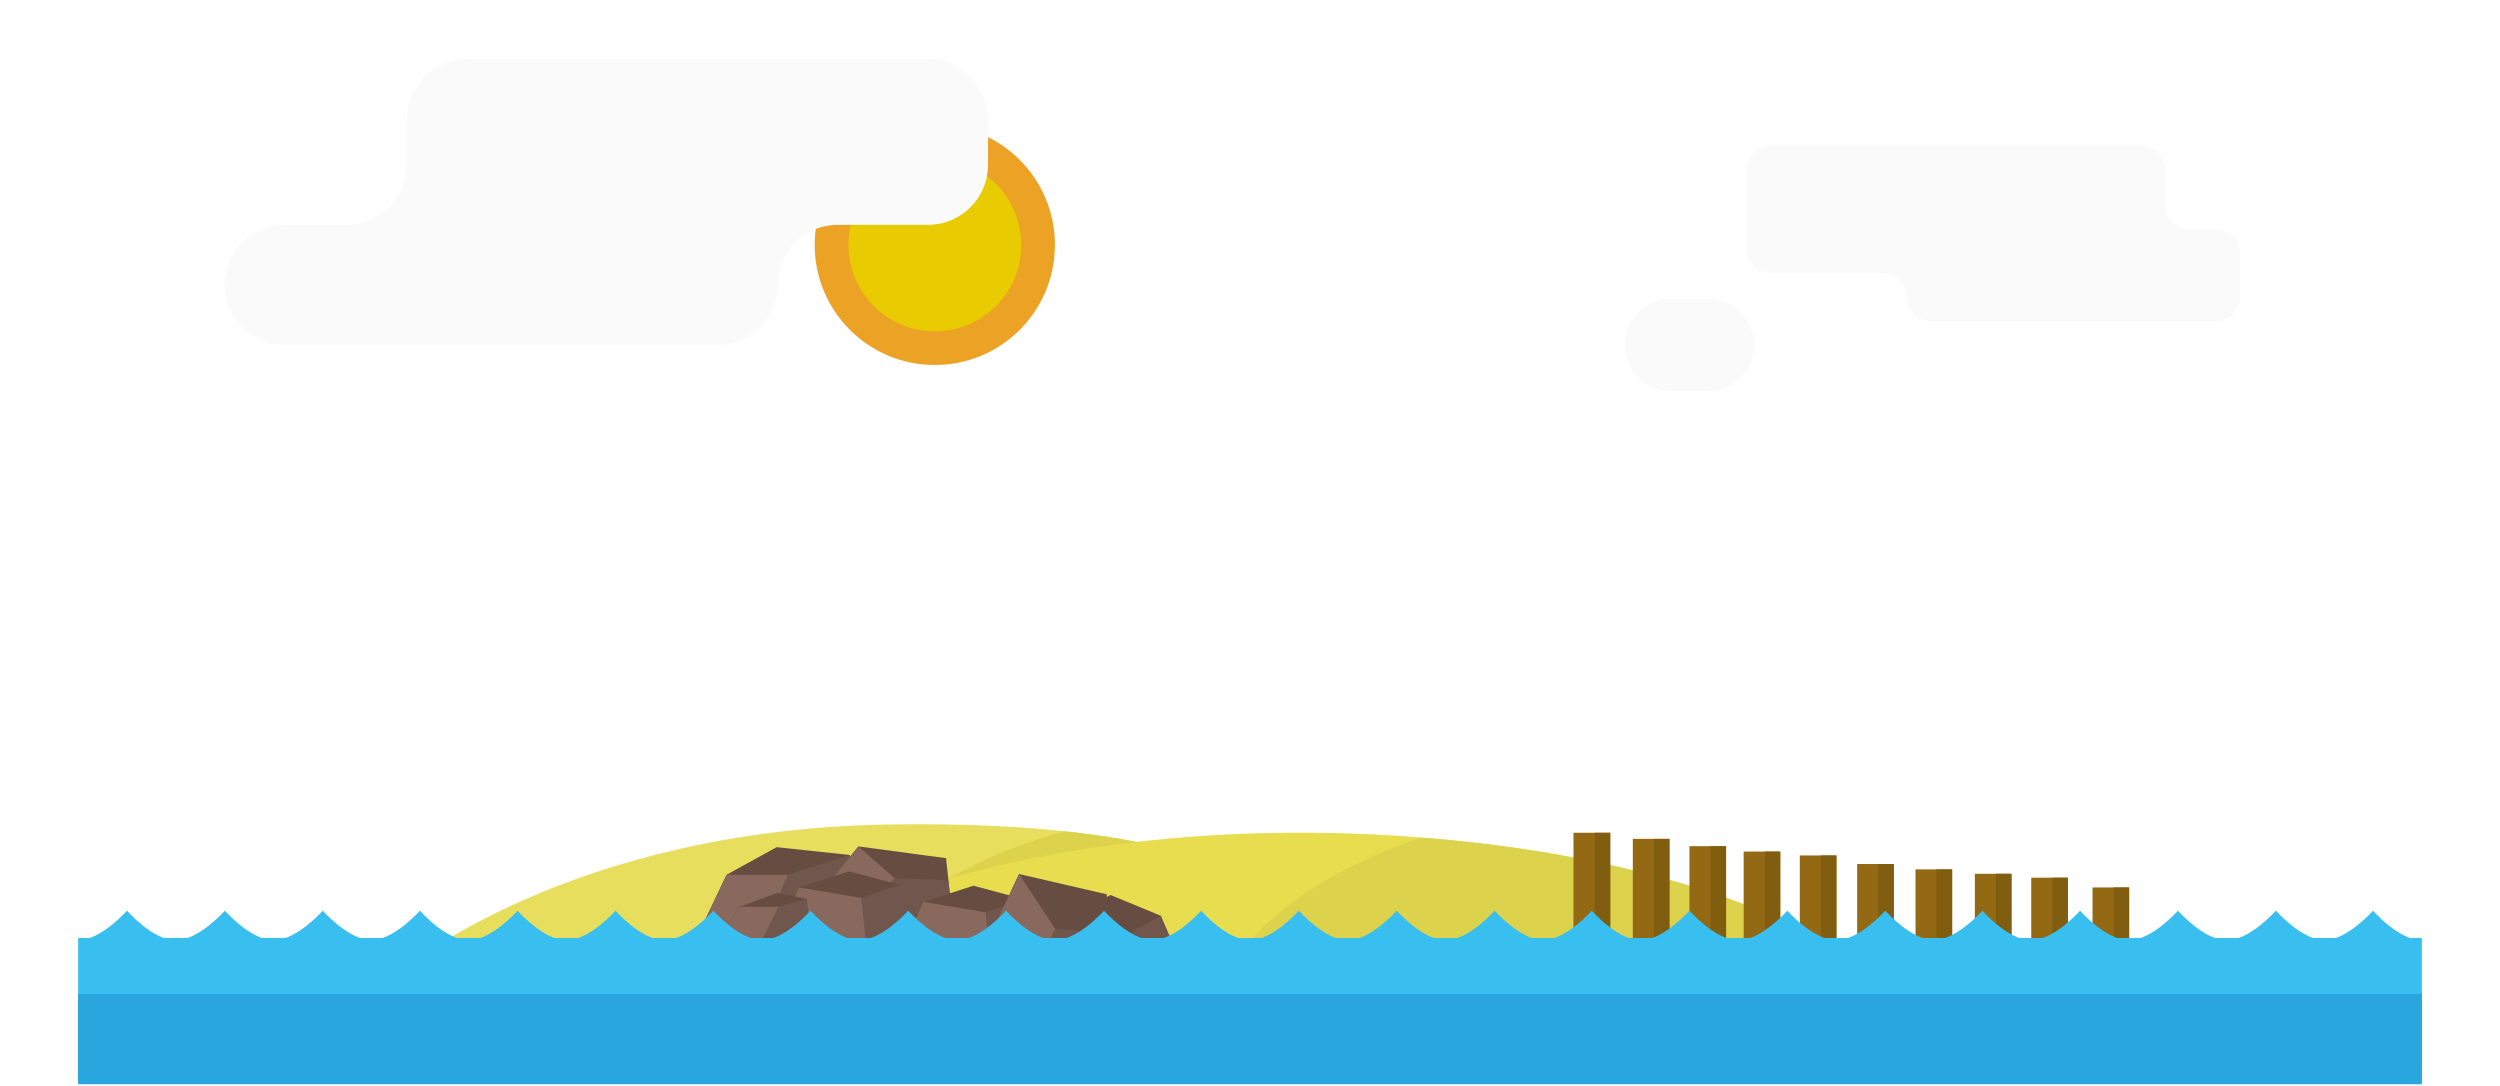
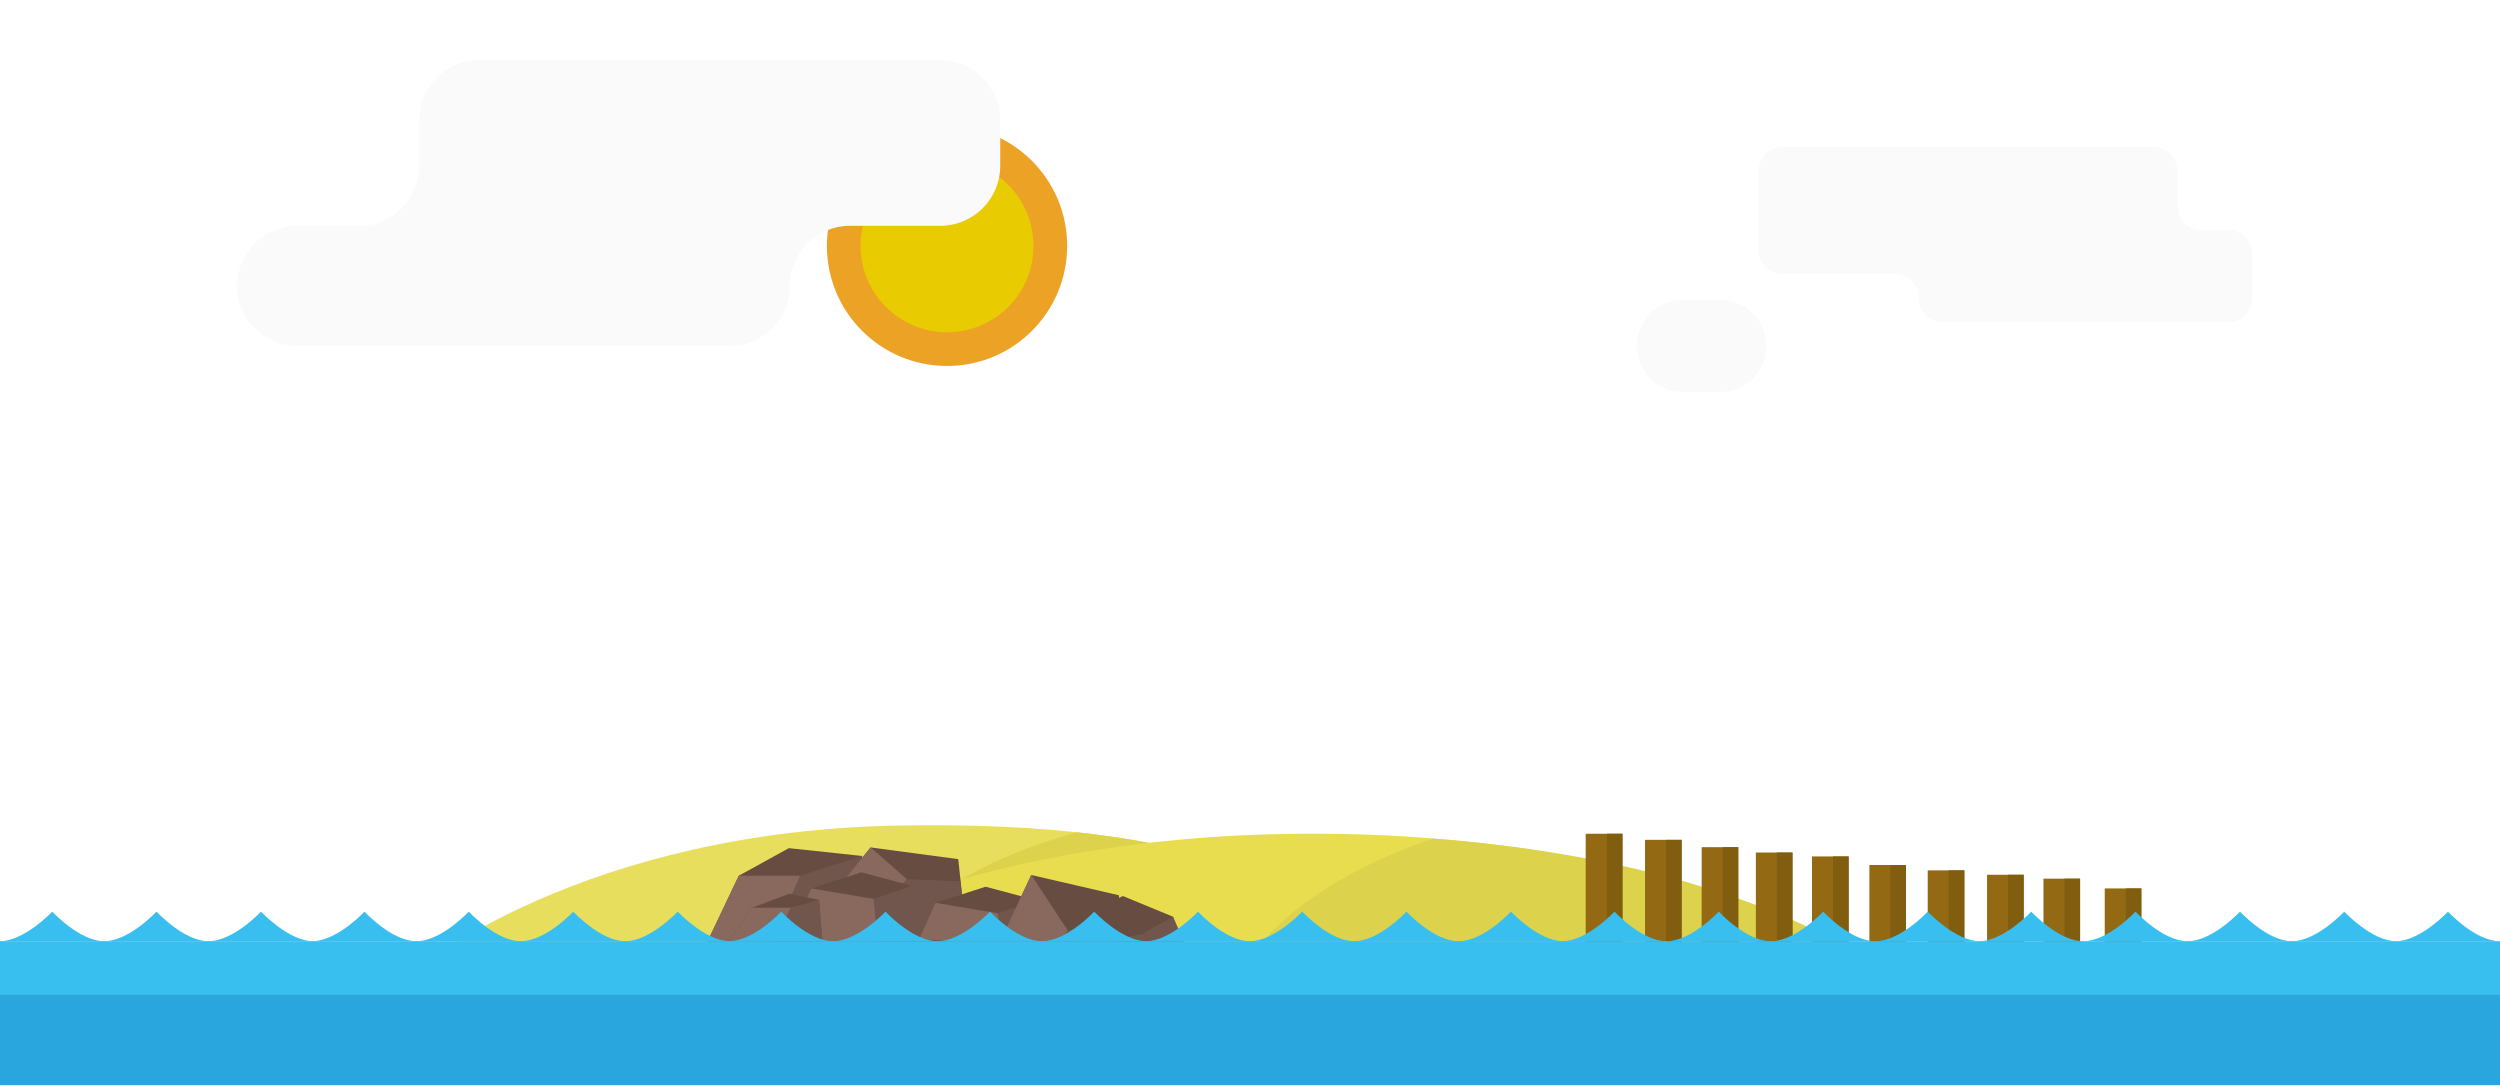
- <svg xmlns="http://www.w3.org/2000/svg" version="1.2" baseProfile="tiny" id="Layer_1" x="0px" y="0px" viewBox="0 290.5 1024 444.5" xml:space="preserve">
+ <svg xmlns="http://www.w3.org/2000/svg" version="1.1" id="Layer_1" x="0px" y="0px" viewBox="448 -158.5 1024 444.5" style="enable-background:new 448 -158.5 1024 444.5;" xml:space="preserve">
+   <style type="text/css">
+ 	.st0{fill:#E8DE5E;}
+ 	.st1{fill:#DCD24B;}
+ 	.st2{fill:#ECA224;}
+ 	.st3{fill:#E8CB00;}
+ 	.st4{fill:#E8DD4F;}
+ 	.st5{fill:#674D41;}
+ 	.st6{fill:#70564C;}
+ 	.st7{fill:#89695D;}
+ 	.st8{fill:#936914;}
+ 	.st9{fill:#815D10;}
+ 	.st10{fill:#39BFEF;}
+ 	.st11{fill:#2AA6DF;}
+ 	.st12{fill:#FAFAFA;}
+ 	.st13{fill:#E6E6E6;}
+ </style>
  <g>
-     <path id="XMLID_31_" fill="#E8DE5E" d="M579.9,692.2c-45.3-40.5-95.2-65.8-215.2-64c-130.4,1.9-198.9,58.3-203.5,62.4L579.9,692.2z   " />
-     <path fill="#DCD24B" d="M350.3,691.3l229.6,0.9c-35-31.3-72.8-53.5-143.7-61.2C391.5,643.3,359,665.3,350.3,691.3z" />
+     <path id="XMLID_31_" class="st0" d="M1032.9,243.6c-45.3-40.5-95.2-65.8-215.2-64c-130.4,1.9-198.9,58.3-203.5,62.4L1032.9,243.6z" />
+     <path class="st1" d="M803.3,242.7l229.6,0.9c-35-31.3-72.8-53.5-143.7-61.2C844.5,194.7,812,216.7,803.3,242.7z" />
  </g>
  <g id="XMLID_40_">
-     <path id="XMLID_39_" fill="#ECA224" d="M382.9,440L382.9,440c-27.2,0-49.2-22-49.2-49.2l0,0c0-27.2,22-49.2,49.2-49.2l0,0   c27.2,0,49.2,22,49.2,49.2l0,0C432.1,418,410.1,440,382.9,440z" />
-     <path id="XMLID_38_" fill="#E8CB00" d="M382.9,426.2L382.9,426.2c-19.6,0-35.4-15.9-35.4-35.4l0,0c0-19.6,15.9-35.4,35.4-35.4l0,0   c19.6,0,35.4,15.9,35.4,35.4l0,0C418.4,410.4,402.5,426.2,382.9,426.2z" />
+     <path id="XMLID_39_" class="st2" d="M835.9-8.6L835.9-8.6c-27.2,0-49.2-22-49.2-49.2l0,0c0-27.2,22-49.2,49.2-49.2l0,0   c27.2,0,49.2,22,49.2,49.2l0,0C885.1-30.6,863.1-8.6,835.9-8.6z" />
+     <path id="XMLID_38_" class="st3" d="M835.9-22.4L835.9-22.4c-19.6,0-35.4-15.9-35.4-35.4l0,0c0-19.6,15.9-35.4,35.4-35.4l0,0   c19.6,0,35.4,15.9,35.4,35.4l0,0C871.4-38.2,855.5-22.4,835.9-22.4z" />
  </g>
  <g>
-     <path id="XMLID_29_" fill="#E8DD4F" d="M760.7,686.2c-49.1-34.5-138.1-55.4-233.1-54.6c-141.2,1.1-215.4,49.7-220.4,53.2   L760.7,686.2z" />
-     <path fill="#DCD24B" d="M504.7,685.8l260,0.8c-40.3-28.3-107.5-47.4-182.7-53C545.9,645.8,518.3,664.2,504.7,685.8z" />
+     <path id="XMLID_29_" class="st4" d="M1213.7,237.6c-49.1-34.5-138.1-55.4-233.1-54.6c-141.2,1.1-215.4,49.7-220.4,53.2   L1213.7,237.6z" />
+     <path class="st1" d="M957.7,237.2l260,0.8c-40.3-28.3-107.5-47.4-182.7-53C998.9,197.2,971.3,215.6,957.7,237.2z" />
  </g>
  <g>
    <g id="XMLID_47_">
-       <polygon id="XMLID_50_" fill="#674D41" points="267.9,711.3 297.6,648.8 318.1,637.5 348.1,640.7 352.8,715.6   " />
-       <polygon id="XMLID_49_" fill="#70564C" points="352.8,715.6 267.9,711.3 305.4,675.5 322.7,648.8 348.1,640.7   " />
-       <polygon id="XMLID_48_" fill="#89695D" points="267.9,711.3 297.6,648.8 322.7,648.8 295.3,711.5   " />
+       <polygon id="XMLID_50_" class="st5" points="720.9,262.7 750.6,200.2 771.1,188.9 801.1,192.1 805.8,267   " />
+       <polygon id="XMLID_49_" class="st6" points="805.8,267 720.9,262.7 758.4,226.9 775.7,200.2 801.1,192.1   " />
+       <polygon id="XMLID_48_" class="st7" points="720.9,262.7 750.6,200.2 775.7,200.2 748.3,262.9   " />
    </g>
    <g>
      <g id="XMLID_46_">
-         <polygon id="XMLID_43_" fill="#674D41" points="319.1,677.1 351.6,637.2 387.5,642 391.5,679.3    " />
-         <polygon id="XMLID_45_" fill="#70564C" points="391.5,679.3 319.1,677.1 351.1,659.3 366.4,650.2 388.4,651.1    " />
-         <polygon id="XMLID_44_" fill="#89695D" points="319.1,677.1 351.6,637.2 366.4,650.2 342.4,677.2    " />
+         <polygon id="XMLID_43_" class="st5" points="772.1,228.5 804.6,188.6 840.5,193.4 844.5,230.7    " />
+         <polygon id="XMLID_45_" class="st6" points="844.5,230.7 772.1,228.5 804.1,210.7 819.4,201.6 841.4,202.5    " />
+         <polygon id="XMLID_44_" class="st7" points="772.1,228.5 804.6,188.6 819.4,201.6 795.4,228.6    " />
      </g>
      <g id="XMLID_51_">
-         <polygon id="XMLID_54_" fill="#674D41" points="315.1,691 327.3,654 347.8,647.4 368.4,652.9 382.6,693    " />
-         <polygon id="XMLID_53_" fill="#70564C" points="382.6,693 297.7,690.5 335.2,669.6 352.8,658.3 368.4,652.9    " />
-         <polygon id="XMLID_52_" fill="#89695D" points="310.4,692 327.3,654 352.8,658.3 356.2,692    " />
+         <polygon id="XMLID_54_" class="st5" points="768.1,242.4 780.3,205.4 800.8,198.8 821.4,204.3 835.6,244.4    " />
+         <polygon id="XMLID_53_" class="st6" points="835.6,244.4 750.7,241.9 788.2,221 805.8,209.7 821.4,204.3    " />
+         <polygon id="XMLID_52_" class="st7" points="763.4,243.4 780.3,205.4 805.8,209.7 809.2,243.4    " />
      </g>
      <g id="XMLID_74_">
-         <polygon id="XMLID_77_" fill="#674D41" points="422.2,725.7 434.4,667.5 454.9,657.1 475.5,665.6 489.7,728.9    " />
-         <polygon id="XMLID_76_" fill="#70564C" points="495.3,711.4 404.8,724.8 442.3,692 459.9,674.1 475.5,665.6    " />
-         <polygon id="XMLID_75_" fill="#89695D" points="417.5,727.1 434.4,667.5 459.9,674.1 463.2,727.1    " />
+         <polygon id="XMLID_77_" class="st5" points="875.2,277.1 887.4,218.9 907.9,208.5 928.5,217 942.7,280.3    " />
+         <polygon id="XMLID_76_" class="st6" points="948.3,262.8 857.8,276.2 895.3,243.4 912.9,225.5 928.5,217    " />
+         <polygon id="XMLID_75_" class="st7" points="870.5,278.5 887.4,218.9 912.9,225.5 916.2,278.5    " />
      </g>
      <g id="XMLID_62_">
-         <polygon id="XMLID_65_" fill="#674D41" points="366,696.9 378.2,659.9 398.7,653.3 419.3,658.8 433.4,698.9    " />
-         <polygon id="XMLID_64_" fill="#70564C" points="433.4,698.9 348.6,696.4 386.1,675.5 403.7,664.2 419.3,658.8    " />
-         <polygon id="XMLID_63_" fill="#89695D" points="361.2,697.9 378.2,659.9 403.7,664.2 407,697.9    " />
+         <polygon id="XMLID_65_" class="st5" points="819,248.3 831.2,211.3 851.7,204.7 872.3,210.2 886.4,250.3    " />
+         <polygon id="XMLID_64_" class="st6" points="886.4,250.3 801.6,247.8 839.1,226.9 856.7,215.6 872.3,210.2    " />
+         <polygon id="XMLID_63_" class="st7" points="814.2,249.3 831.2,211.3 856.7,215.6 860,249.3    " />
      </g>
      <g id="XMLID_55_">
-         <polygon id="XMLID_58_" fill="#674D41" points="264.2,716.7 303.1,661.9 318.2,656.2 330.5,658.7 334,703.5    " />
-         <polygon id="XMLID_57_" fill="#70564C" points="334,703.5 264.2,716.7 301.7,685.3 318.9,661.9 330.5,658.7    " />
-         <polygon id="XMLID_56_" fill="#89695D" points="264.2,716.7 303.1,661.9 318.9,661.9 291.6,716.8    " />
+         <polygon id="XMLID_58_" class="st5" points="717.2,268.1 756.1,213.3 771.2,207.6 783.5,210.1 787,254.9    " />
+         <polygon id="XMLID_57_" class="st6" points="787,254.9 717.2,268.1 754.7,236.7 771.9,213.3 783.5,210.1    " />
+         <polygon id="XMLID_56_" class="st7" points="717.2,268.1 756.1,213.3 771.9,213.3 744.6,268.2    " />
      </g>
      <g id="XMLID_70_">
-         <polygon id="XMLID_73_" fill="#674D41" points="384.9,717.7 417.4,648.5 453.3,656.8 457.3,721.3    " />
-         <polygon id="XMLID_72_" fill="#70564C" points="457.3,721.3 384.9,717.7 416.9,686.6 432.2,671 454.2,672.6    " />
-         <polygon id="XMLID_71_" fill="#89695D" points="384.9,717.7 417.4,648.5 432.2,671 408.2,717.8    " />
+         <polygon id="XMLID_73_" class="st5" points="837.9,269.1 870.4,199.9 906.3,208.2 910.3,272.7    " />
+         <polygon id="XMLID_72_" class="st6" points="910.3,272.7 837.9,269.1 869.9,238 885.2,222.4 907.2,224    " />
+         <polygon id="XMLID_71_" class="st7" points="837.9,269.1 870.4,199.9 885.2,222.4 861.2,269.2    " />
      </g>
      <g id="XMLID_66_">
-         <polygon id="XMLID_69_" fill="#674D41" points="317.9,717.7 347.5,681.2 368,674.6 398,676.6 402.8,720.2    " />
-         <polygon id="XMLID_68_" fill="#70564C" points="402.8,720.2 317.9,717.7 355.4,696.8 372.6,681.2 398,676.6    " />
-         <polygon id="XMLID_67_" fill="#89695D" points="317.9,717.7 347.5,681.2 372.6,681.2 345.2,717.8    " />
+         <polygon id="XMLID_69_" class="st5" points="770.9,269.1 800.5,232.6 821,226 851,228 855.8,271.6    " />
+         <polygon id="XMLID_68_" class="st6" points="855.8,271.6 770.9,269.1 808.4,248.2 825.6,232.6 851,228    " />
+         <polygon id="XMLID_67_" class="st7" points="770.9,269.1 800.5,232.6 825.6,232.6 798.2,269.2    " />
      </g>
    </g>
  </g>
  <g>
    <g>
-       <rect x="644.5" y="631.6" fill="#936914" width="15" height="60.5" />
-       <rect x="653.2" y="631.6" fill="#815D10" width="6.4" height="60.5" />
+       <rect x="1097.5" y="183" class="st8" width="15" height="60.5" />
+       <rect x="1106.2" y="183" class="st9" width="6.4" height="60.5" />
    </g>
    <g>
-       <rect x="668.8" y="634.1" fill="#936914" width="15" height="60.5" />
-       <rect x="677.4" y="634.1" fill="#815D10" width="6.4" height="60.5" />
+       <rect x="1121.8" y="185.5" class="st8" width="15" height="60.5" />
+       <rect x="1130.4" y="185.5" class="st9" width="6.4" height="60.5" />
    </g>
    <g>
-       <rect x="692" y="637.1" fill="#936914" width="15" height="60.5" />
-       <rect x="700.6" y="637.1" fill="#815D10" width="6.4" height="60.5" />
+       <rect x="1145" y="188.5" class="st8" width="15" height="60.5" />
+       <rect x="1153.6" y="188.5" class="st9" width="6.4" height="60.5" />
    </g>
    <g>
-       <rect x="714.2" y="639.3" fill="#936914" width="15" height="60.5" />
-       <rect x="722.8" y="639.3" fill="#815D10" width="6.4" height="60.5" />
+       <rect x="1167.2" y="190.7" class="st8" width="15" height="60.5" />
+       <rect x="1175.8" y="190.7" class="st9" width="6.4" height="60.5" />
    </g>
    <g>
-       <rect x="737.2" y="640.9" fill="#936914" width="15" height="60.5" />
-       <rect x="745.8" y="640.9" fill="#815D10" width="6.4" height="60.5" />
+       <rect x="1190.2" y="192.3" class="st8" width="15" height="60.5" />
+       <rect x="1198.8" y="192.3" class="st9" width="6.4" height="60.5" />
    </g>
    <g>
-       <rect x="760.7" y="644.4" fill="#936914" width="15" height="60.5" />
-       <rect x="769.3" y="644.4" fill="#815D10" width="6.4" height="60.5" />
+       <rect x="1213.7" y="195.8" class="st8" width="15" height="60.5" />
+       <rect x="1222.3" y="195.8" class="st9" width="6.4" height="60.5" />
    </g>
    <g>
-       <rect x="784.6" y="646.6" fill="#936914" width="15" height="60.5" />
-       <rect x="793.2" y="646.6" fill="#815D10" width="6.4" height="60.5" />
+       <rect x="1237.6" y="198" class="st8" width="15" height="60.5" />
+       <rect x="1246.2" y="198" class="st9" width="6.4" height="60.5" />
    </g>
    <g>
-       <rect x="808.9" y="648.4" fill="#936914" width="15" height="60.5" />
-       <rect x="817.5" y="648.4" fill="#815D10" width="6.4" height="60.5" />
+       <rect x="1261.9" y="199.8" class="st8" width="15" height="60.5" />
+       <rect x="1270.5" y="199.8" class="st9" width="6.4" height="60.5" />
    </g>
    <g>
-       <rect x="832" y="650" fill="#936914" width="15" height="60.5" />
-       <rect x="840.6" y="650" fill="#815D10" width="6.4" height="60.5" />
+       <rect x="1285" y="201.4" class="st8" width="15" height="60.5" />
+       <rect x="1293.6" y="201.4" class="st9" width="6.4" height="60.5" />
    </g>
    <g>
-       <rect x="857.1" y="654" fill="#936914" width="15" height="60.5" />
-       <rect x="865.7" y="654" fill="#815D10" width="6.4" height="60.5" />
+       <rect x="1310.1" y="205.4" class="st8" width="15" height="60.5" />
+       <rect x="1318.7" y="205.4" class="st9" width="6.4" height="60.5" />
    </g>
  </g>
  <g id="XMLID_30_">
-     <polygon id="XMLID_61_" fill="#674D41" points="398.2,710.9 437.1,674.5 452.2,670.7 464.5,672.4 468,702.2  " />
-     <polygon id="XMLID_60_" fill="#70564C" points="468,702.2 398.2,710.9 435.7,690 452.9,674.5 464.5,672.4  " />
-     <polygon id="XMLID_59_" fill="#89695D" points="398.2,710.9 437.1,674.5 452.9,674.5 425.6,711.1  " />
+     <polygon id="XMLID_61_" class="st5" points="851.2,262.3 890.1,225.9 905.2,222.1 917.5,223.8 921,253.6  " />
+     <polygon id="XMLID_60_" class="st6" points="921,253.6 851.2,262.3 888.7,241.4 905.9,225.9 917.5,223.8  " />
+     <polygon id="XMLID_59_" class="st7" points="851.2,262.3 890.1,225.9 905.9,225.9 878.6,262.5  " />
  </g>
  <g id="XMLID_107_">
    <g>
-       <rect x="32" y="674.7" fill="#39BFEF" width="960" height="59" />
-       <path fill="#39BFEF" d="M72,675.6c-9.4,0.1-20-12.1-20-12.1s-10.6,12.1-20,12.1h20H72z" />
-       <path fill="#39BFEF" d="M112.1,675.6c-9.4,0.1-20-12.1-20-12.1s-10.6,12.1-20,12.1h20H112.1z" />
-       <path fill="#39BFEF" d="M172,675.6h20c-9.5,0.1-20-12.1-20-12.1s-10.5,12-19.9,12.1h0.2H172z" />
-       <path fill="#39BFEF" d="M152,675.6h0.1c-9.4-0.1-19.9-12.1-19.9-12.1s-10.6,12.1-20,12.1h20H152z" />
-       <path fill="#39BFEF" d="M232,675.6c-9.4,0.1-20-12.1-20-12.1s-10.6,12.1-20,12.1h20H232z" />
-       <path fill="#39BFEF" d="M272.1,675.6c-9.4,0.1-20-12.1-20-12.1s-10.6,12.1-20,12.1h20H272.1z" />
-       <path fill="#39BFEF" d="M332,675.6h20c-9.5,0.1-20-12.1-20-12.1s-10.5,12-19.9,12.1h0.2H332z" />
-       <path fill="#39BFEF" d="M312,675.6h0.1c-9.4-0.1-19.9-12.1-19.9-12.1s-10.6,12.1-20,12.1h20H312z" />
-       <path fill="#39BFEF" d="M392,675.6c-9.4,0.1-20-12.1-20-12.1s-10.6,12.1-20,12.1h20H392z" />
-       <path fill="#39BFEF" d="M432.1,675.6c-9.4,0.1-20-12.1-20-12.1s-10.6,12.1-20,12.1h20H432.1z" />
-       <path fill="#39BFEF" d="M492,675.6h20c-9.5,0.1-20-12.1-20-12.1s-10.5,12-19.9,12.1h0.2H492z" />
-       <path fill="#39BFEF" d="M472,675.6h0.1c-9.4-0.1-19.9-12.1-19.9-12.1s-10.6,12.1-20,12.1h20H472z" />
-       <path fill="#39BFEF" d="M552,675.6c-9.4,0.1-20-12.1-20-12.1s-10.6,12.1-20,12.1h20H552z" />
-       <path fill="#39BFEF" d="M592.1,675.6c-9.4,0.1-20-12.1-20-12.1s-10.6,12.1-20,12.1h20H592.1z" />
-       <path fill="#39BFEF" d="M652,675.6h20c-9.5,0.1-20-12.1-20-12.1s-10.5,12-19.9,12.1h0.2H652z" />
-       <path fill="#39BFEF" d="M632,675.6L632,675.6c-9.3-0.1-19.8-12.1-19.8-12.1s-10.6,12.1-20,12.1h20H632z" />
-       <path fill="#39BFEF" d="M712,675.6c-9.4,0.1-20-12.1-20-12.1s-10.6,12.1-20,12.1h20H712z" />
-       <path fill="#39BFEF" d="M752.1,675.6c-9.4,0.1-20-12.1-20-12.1s-10.6,12.1-20,12.1h20H752.1z" />
-       <path fill="#39BFEF" d="M812,675.6h20c-9.5,0.1-20-12.1-20-12.1s-10.5,12-19.9,12.1h0.2H812z" />
-       <path fill="#39BFEF" d="M792,675.6L792,675.6c-9.3-0.1-19.8-12.1-19.8-12.1s-10.6,12.1-20,12.1h20H792z" />
-       <path fill="#39BFEF" d="M872,675.6c-9.4,0.1-20-12.1-20-12.1s-10.6,12.1-20,12.1h20H872z" />
-       <path fill="#39BFEF" d="M912.1,675.6c-9.4,0.1-20-12.1-20-12.1s-10.6,12.1-20,12.1h20H912.1z" />
-       <path fill="#39BFEF" d="M972,675.6h20c-9.5,0.1-20-12.1-20-12.1s-10.5,12-19.9,12.1h0.2H972z" />
-       <path fill="#39BFEF" d="M952,675.6L952,675.6c-9.3-0.1-19.8-12.1-19.8-12.1s-10.6,12.1-20,12.1h20H952z" />
+       <rect x="448" y="227" class="st10" width="1024" height="58.1" />
+       <path class="st10" d="M490.7,227c-10,0.1-21.3-12.1-21.3-12.1S458,227,448,227h21.3H490.7z" />
+       <path class="st10" d="M533.4,227c-10,0.1-21.3-12.1-21.3-12.1S500.8,227,490.8,227h21.3H533.4z" />
+       <path class="st10" d="M597.3,227h21.3c-10.1,0.1-21.3-12.1-21.3-12.1s-11.2,12-21.2,12.1h0.2H597.3z" />
+       <path class="st10" d="M576,227h0.1c-10-0.1-21.2-12.1-21.2-12.1S543.6,227,533.5,227h21.3H576z" />
+       <path class="st10" d="M661.3,227c-10,0.1-21.3-12.1-21.3-12.1S628.7,227,618.7,227H640H661.3z" />
+       <path class="st10" d="M704.1,227c-10,0.1-21.3-12.1-21.3-12.1S671.5,227,661.4,227h21.3H704.1z" />
+       <path class="st10" d="M768,227h21.3c-10.1,0.1-21.3-12.1-21.3-12.1s-11.2,12-21.2,12.1h0.2H768z" />
+       <path class="st10" d="M746.7,227h0.1c-10-0.1-21.2-12.1-21.2-12.1S714.2,227,704.2,227h21.3H746.7z" />
+       <path class="st10" d="M832,227c-10,0.1-21.3-12.1-21.3-12.1S799.4,227,789.3,227h21.3H832z" />
+       <path class="st10" d="M874.8,227c-10,0.1-21.3-12.1-21.3-12.1S842.1,227,832.1,227h21.3H874.8z" />
+       <path class="st10" d="M938.7,227H960c-10.1,0.1-21.3-12.1-21.3-12.1s-11.2,12-21.2,12.1h0.2H938.7z" />
+       <path class="st10" d="M917.3,227h0.1c-10-0.1-21.2-12.1-21.2-12.1S884.9,227,874.9,227h21.3H917.3z" />
+       <path class="st10" d="M1002.7,227c-10,0.1-21.3-12.1-21.3-12.1S970,227,960,227h21.3H1002.7z" />
+       <path class="st10" d="M1045.4,227c-10,0.1-21.3-12.1-21.3-12.1s-11.3,12.1-21.3,12.1h21.3H1045.4z" />
+       <path class="st10" d="M1109.3,227h21.3c-10.1,0.1-21.3-12.1-21.3-12.1s-11.2,12-21.2,12.1h0.2H1109.3z" />
+       <path class="st10" d="M1088,227L1088,227c-9.9-0.1-21.1-12.1-21.1-12.1s-11.3,12.1-21.3,12.1h21.3H1088z" />
+       <path class="st10" d="M1173.3,227c-10,0.1-21.3-12.1-21.3-12.1s-11.3,12.1-21.3,12.1h21.3H1173.3z" />
+       <path class="st10" d="M1216.1,227c-10,0.1-21.3-12.1-21.3-12.1s-11.3,12.1-21.3,12.1h21.3H1216.1z" />
+       <path class="st10" d="M1280,227h21.3c-10.1,0.1-21.3-12.1-21.3-12.1s-11.2,12-21.2,12.1h0.2H1280z" />
+       <path class="st10" d="M1258.7,227L1258.7,227c-9.9-0.1-21.1-12.1-21.1-12.1s-11.3,12.1-21.3,12.1h21.3H1258.7z" />
+       <path class="st10" d="M1344,227c-10,0.1-21.3-12.1-21.3-12.1s-11.3,12.1-21.3,12.1h21.3H1344z" />
+       <path class="st10" d="M1386.8,227c-10,0.1-21.3-12.1-21.3-12.1s-11.3,12.1-21.3,12.1h21.3H1386.8z" />
+       <path class="st10" d="M1450.7,227h21.3c-10.1,0.1-21.3-12.1-21.3-12.1s-11.2,12-21.2,12.1h0.2H1450.7z" />
+       <path class="st10" d="M1429.3,227L1429.3,227c-9.9-0.1-21.1-12.1-21.1-12.1s-11.3,12.1-21.3,12.1h21.3H1429.3z" />
    </g>
-     <rect id="XMLID_32_" x="32" y="697.6" fill="#2AA6DF" width="960" height="37" />
+     <rect id="XMLID_32_" x="448" y="249" class="st11" width="1024" height="37" />
  </g>
  <g id="XMLID_109_">
    <g id="XMLID_137_">
      <g id="XMLID_138_">
-         <path id="XMLID_139_" fill="#FAFAFA" d="M380.1,314.7H191.3c-13.6,0-24.6,11-24.6,24.6V358c0,13.6-11,24.6-24.6,24.6h-25.4     c-13.6,0-24.6,11-24.6,24.6l0,0c0,13.6,11,24.6,24.6,24.6h177.2c13.6,0,24.6-11,24.6-24.6l0,0c0-13.6,11-24.6,24.6-24.6h37     c13.6,0,24.6-11,24.6-24.6v-18.7C404.7,325.7,393.6,314.7,380.1,314.7z" />
+         <path id="XMLID_139_" class="st12" d="M833.1-133.9H644.3c-13.6,0-24.6,11-24.6,24.6v18.7c0,13.6-11,24.6-24.6,24.6h-25.4     c-13.6,0-24.6,11-24.6,24.6l0,0c0,13.6,11,24.6,24.6,24.6h177.2c13.6,0,24.6-11,24.6-24.6l0,0c0-13.6,11-24.6,24.6-24.6h37     c13.6,0,24.6-11,24.6-24.6v-18.7C857.7-122.9,846.6-133.9,833.1-133.9z" />
      </g>
    </g>
  </g>
-   <path id="XMLID_37_" fill="#E6E6E6" d="M-309.3-139.5L-309.3-139.5L-309.3-139.5z" />
+   <path id="XMLID_37_" class="st13" d="M138.7-298L138.7-298L138.7-298z" />
  <g id="XMLID_33_">
-     <path id="XMLID_34_" fill="#FAFAFA" d="M886.9,374.5v-14.4c0-5.5-4.4-9.9-9.9-9.9H725.2c-5.5,0-9.9,4.4-9.9,9.9v32.3   c0,5.5,4.4,9.9,9.9,9.9h45.9c5.5,0,9.9,4.4,9.9,9.9l0,0c0,5.5,4.4,9.9,9.9,9.9h116.8c5.5,0,9.9-4.4,9.9-9.9v-17.9   c0-5.5-4.4-9.9-9.9-9.9h-11C891.3,384.5,886.9,380,886.9,374.5z" />
-     <path id="XMLID_42_" fill="#FAFAFA" d="M684.4,450.7h15.2c10.4,0,18.9-8.4,18.9-18.9l0,0c0-10.4-8.4-18.9-18.9-18.9h-15.2   c-10.4,0-18.9,8.4-18.9,18.9l0,0C665.6,442.2,674,450.7,684.4,450.7z" />
+     <path id="XMLID_34_" class="st12" d="M1339.9-74.1v-14.4c0-5.5-4.4-9.9-9.9-9.9h-151.8c-5.5,0-9.9,4.4-9.9,9.9v32.3   c0,5.5,4.4,9.9,9.9,9.9h45.9c5.5,0,9.9,4.4,9.9,9.9l0,0c0,5.5,4.4,9.9,9.9,9.9h116.8c5.5,0,9.9-4.4,9.9-9.9v-17.9   c0-5.5-4.4-9.9-9.9-9.9h-11C1344.3-64.1,1339.9-68.6,1339.9-74.1z" />
+     <path id="XMLID_42_" class="st12" d="M1137.4,2.1h15.2c10.4,0,18.9-8.4,18.9-18.9l0,0c0-10.4-8.4-18.9-18.9-18.9h-15.2   c-10.4,0-18.9,8.4-18.9,18.9l0,0C1118.6-6.4,1127,2.1,1137.4,2.1z" />
  </g>
</svg>
